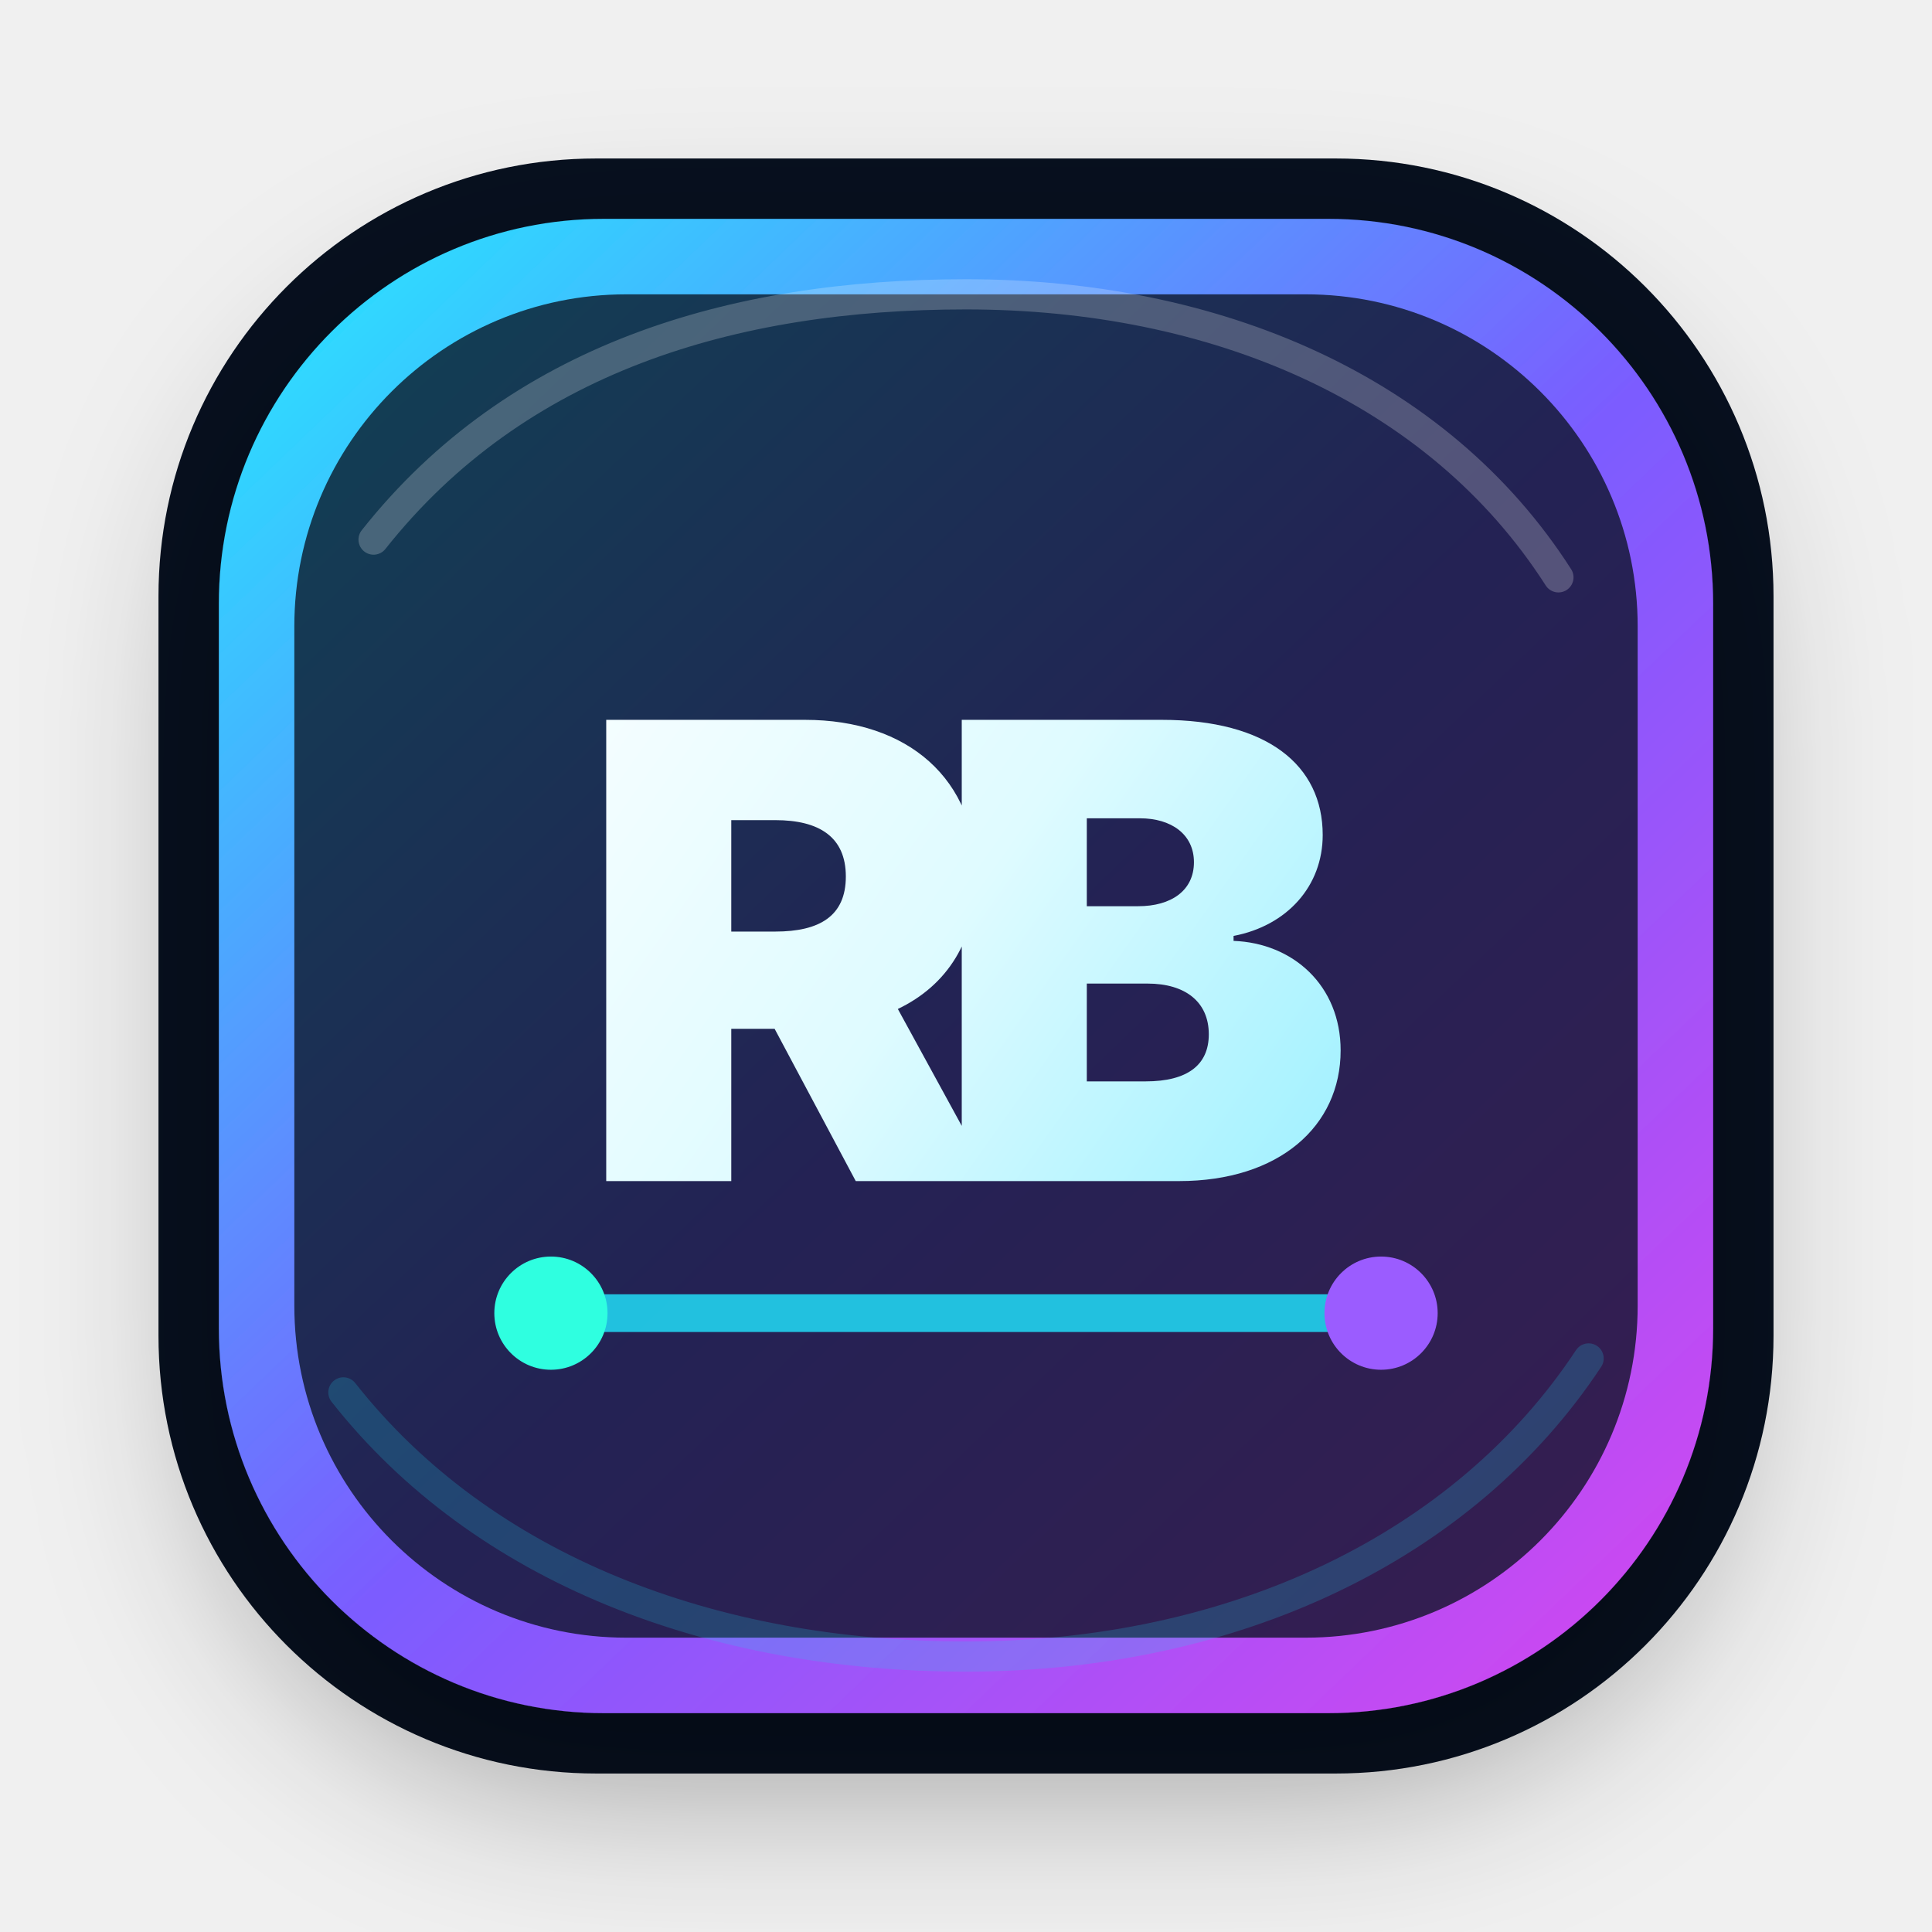
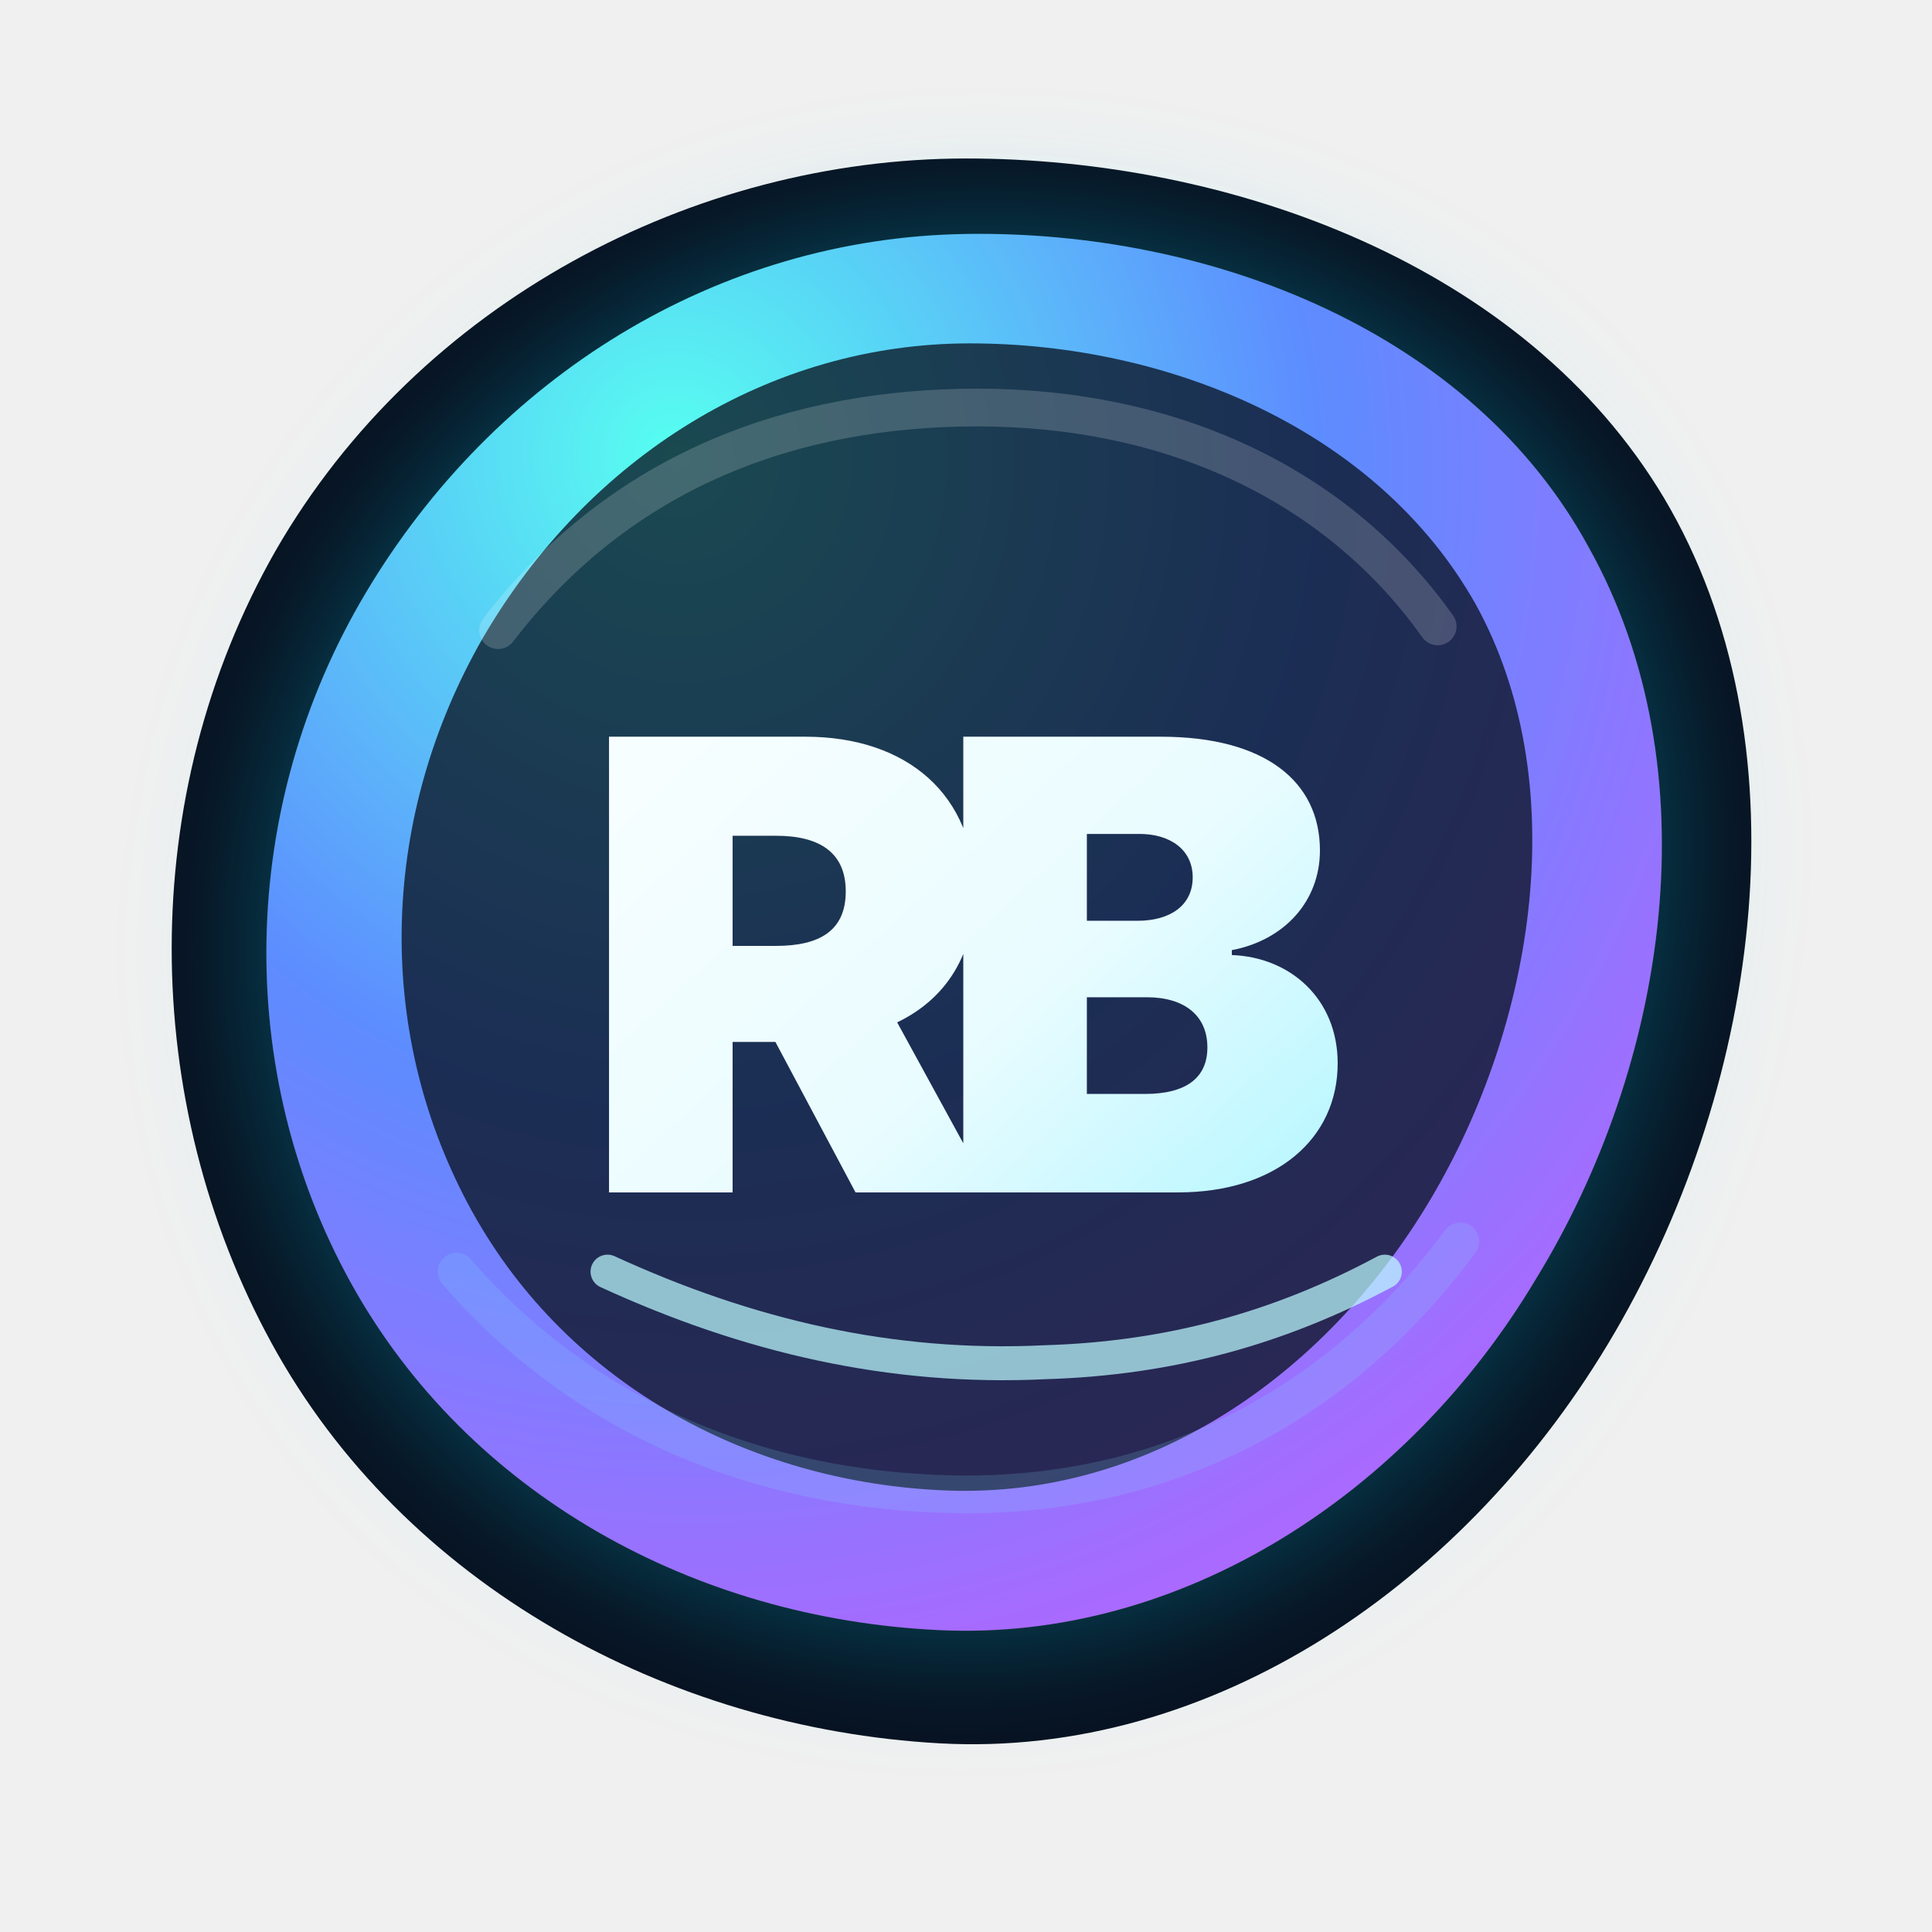
<svg xmlns="http://www.w3.org/2000/svg" width="512" height="512" viewBox="0 0 512 512" fill="none">
  <defs>
-     <linearGradient id="rb-bg" x1="58" y1="49" x2="454" y2="463" gradientUnits="userSpaceOnUse">
-       <stop stop-color="#20F0FF" />
-       <stop offset="0.52" stop-color="#7B5CFF" />
-       <stop offset="1" stop-color="#D946EF" />
+     <radialGradient id="rb-orb" cx="0" cy="0" r="1" gradientUnits="userSpaceOnUse" gradientTransform="translate(177 121) rotate(49) scale(391 376)">
+       <stop stop-color="#57FFF0" />
+       <stop offset="0.45" stop-color="#5D8CFF" />
+       <stop offset="1" stop-color="#C85CFF" />
+     </radialGradient>
+     <linearGradient id="rb-ink" x1="140" y1="133" x2="364" y2="377" gradientUnits="userSpaceOnUse">
+       <stop stop-color="#FFFFFF" />
+       <stop offset="0.56" stop-color="#E9FCFF" />
+       <stop offset="1" stop-color="#9AF3FF" />
    </linearGradient>
-     <linearGradient id="rb-text" x1="118" y1="154" x2="405" y2="357" gradientUnits="userSpaceOnUse">
-       <stop stop-color="#FFFFFF" />
-       <stop offset="0.46" stop-color="#DFFBFF" />
-       <stop offset="1" stop-color="#7DEBFF" />
-     </linearGradient>
-     <filter id="rb-glow" x="-20%" y="-20%" width="140%" height="140%" color-interpolation-filters="sRGB">
-       <feDropShadow dx="0" dy="0" stdDeviation="18" flood-color="#22D3EE" flood-opacity="0.45" />
-       <feDropShadow dx="0" dy="18" stdDeviation="24" flood-color="#000000" flood-opacity="0.35" />
+     <filter id="rb-soft-shadow" x="-20%" y="-20%" width="140%" height="140%" color-interpolation-filters="sRGB">
+       <feDropShadow dx="0" dy="20" stdDeviation="28" flood-color="#020617" flood-opacity="0.45" />
+       <feDropShadow dx="0" dy="0" stdDeviation="18" flood-color="#22D3EE" flood-opacity="0.32" />
    </filter>
  </defs>
-   <rect x="42" y="42" width="428" height="428" rx="116" fill="#07101F" />
-   <rect x="58" y="58" width="396" height="396" rx="102" fill="url(#rb-bg)" filter="url(#rb-glow)" />
-   <rect x="78" y="78" width="356" height="356" rx="88" fill="#08111F" fill-opacity="0.76" />
-   <path d="M99 143C137 95 194 78 256 78C322 78 381 103 413 153" stroke="white" stroke-opacity="0.22" stroke-width="8" stroke-linecap="round" />
-   <path d="M91 369C128 416 189 439 256 439C327 439 388 410 421 360" stroke="#22D3EE" stroke-opacity="0.20" stroke-width="8" stroke-linecap="round" />
-   <text x="256" y="313" text-anchor="middle" font-family="Arial Black, Montserrat, Inter, Arial, sans-serif" font-size="168" font-weight="900" letter-spacing="-18" fill="url(#rb-text)">RB</text>
-   <path d="M147 348H365" stroke="#22D3EE" stroke-width="10" stroke-linecap="round" stroke-opacity="0.9" />
-   <circle cx="146" cy="348" r="15" fill="#2FFFE0" />
-   <circle cx="366" cy="348" r="15" fill="#9B5CFF" />
+   <path d="M256 42C326 42 404 70 441 132C479 196 467 286 428 353C389 420 321 466 249 462C177 458 107 420 72 356C37 292 36 211 73 146C111 80 184 42 256 42Z" fill="#07101F" />
+   <path d="M256 62C321 61 390 88 421 145C454 204 442 282 407 339C373 396 313 435 249 432C184 429 124 396 93 340C62 284 63 214 97 157C131 100 190 63 256 62Z" fill="url(#rb-orb)" filter="url(#rb-soft-shadow)" />
+   <path d="M257 91C310 91 365 114 391 160C417 207 407 271 379 318C351 365 304 397 251 395C198 393 149 366 124 319C99 272 101 216 128 169C156 121 204 91 257 91Z" fill="#07101F" fill-opacity="0.76" />
+   <path d="M132 167C165 124 211 108 259 108C310 108 354 128 381 166" stroke="white" stroke-opacity="0.18" stroke-width="10" stroke-linecap="round" />
+   <path d="M121 337C154 375 200 395 253 396C310 397 356 371 387 329" stroke="#7DEBFF" stroke-opacity="0.16" stroke-width="10" stroke-linecap="round" />
+   <text x="256" y="316" text-anchor="middle" font-family="Arial Rounded MT Bold, Nunito, Inter, Arial, sans-serif" font-size="166" font-weight="900" letter-spacing="-17" fill="url(#rb-ink)">RB</text>
+   <path d="M161 337C198 354 236 363 277 361C310 360 339 352 367 337" stroke="#BDFBFF" stroke-width="9" stroke-linecap="round" stroke-opacity="0.72" />
</svg>
